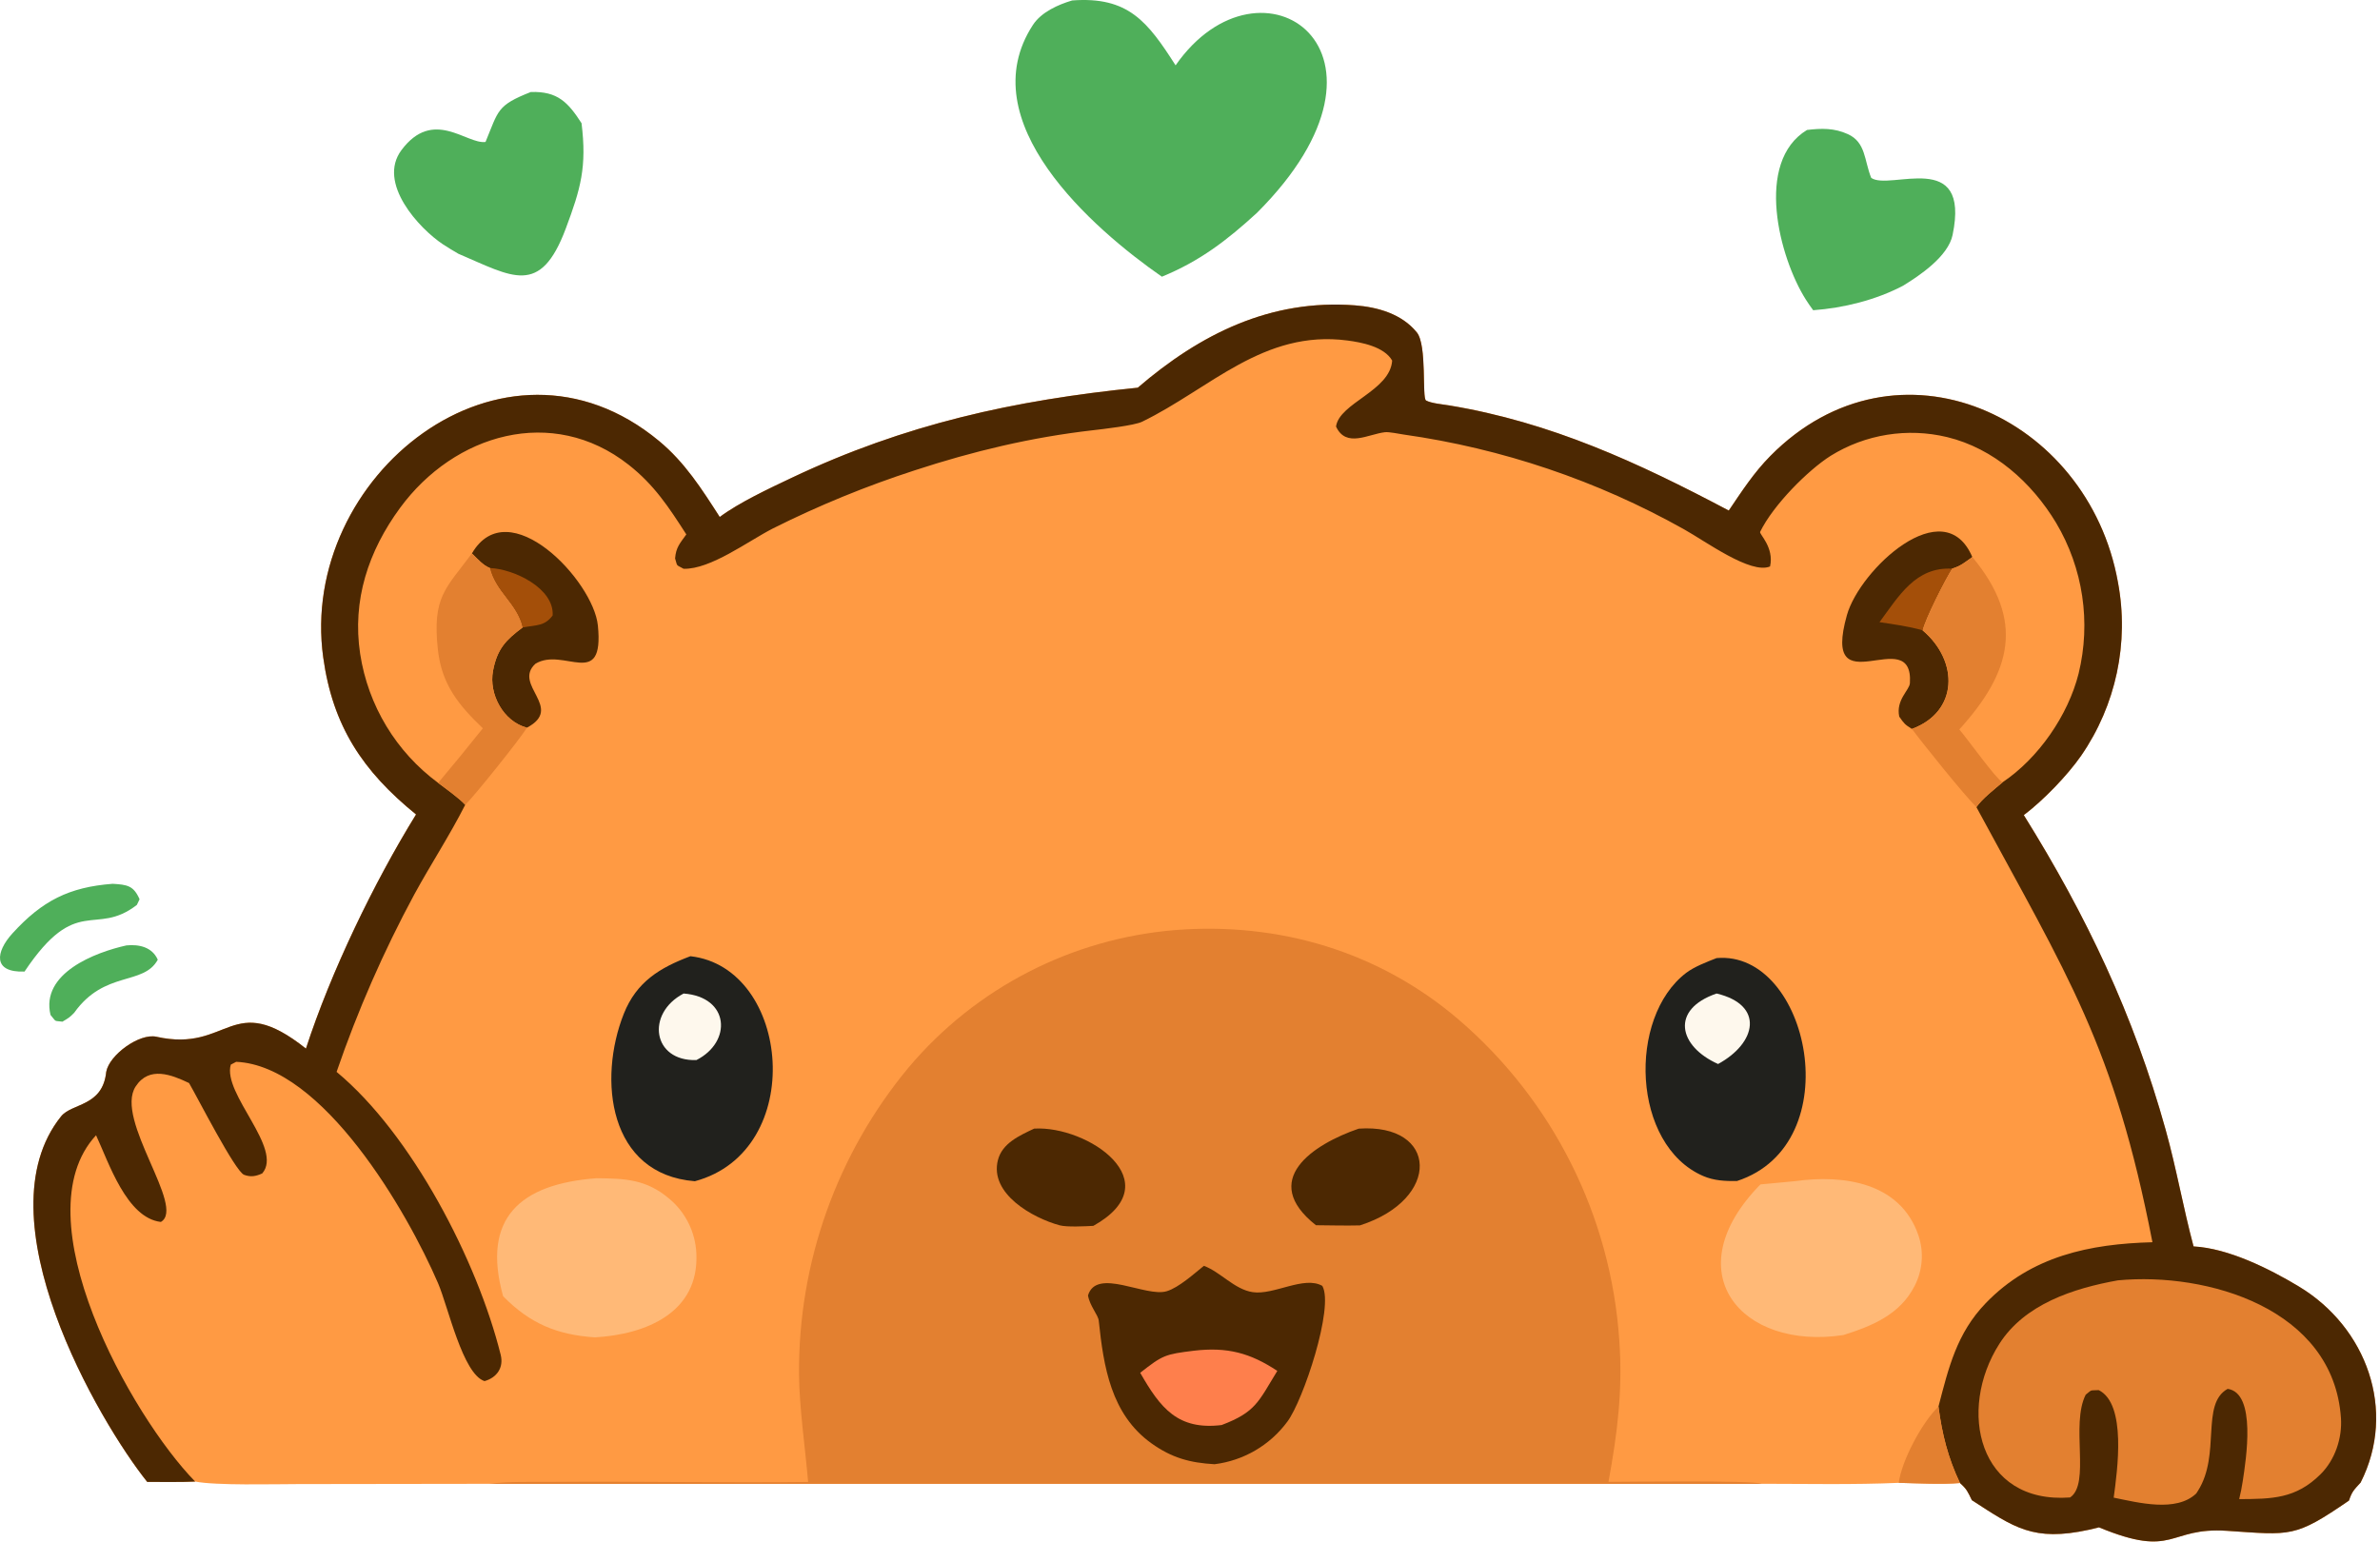
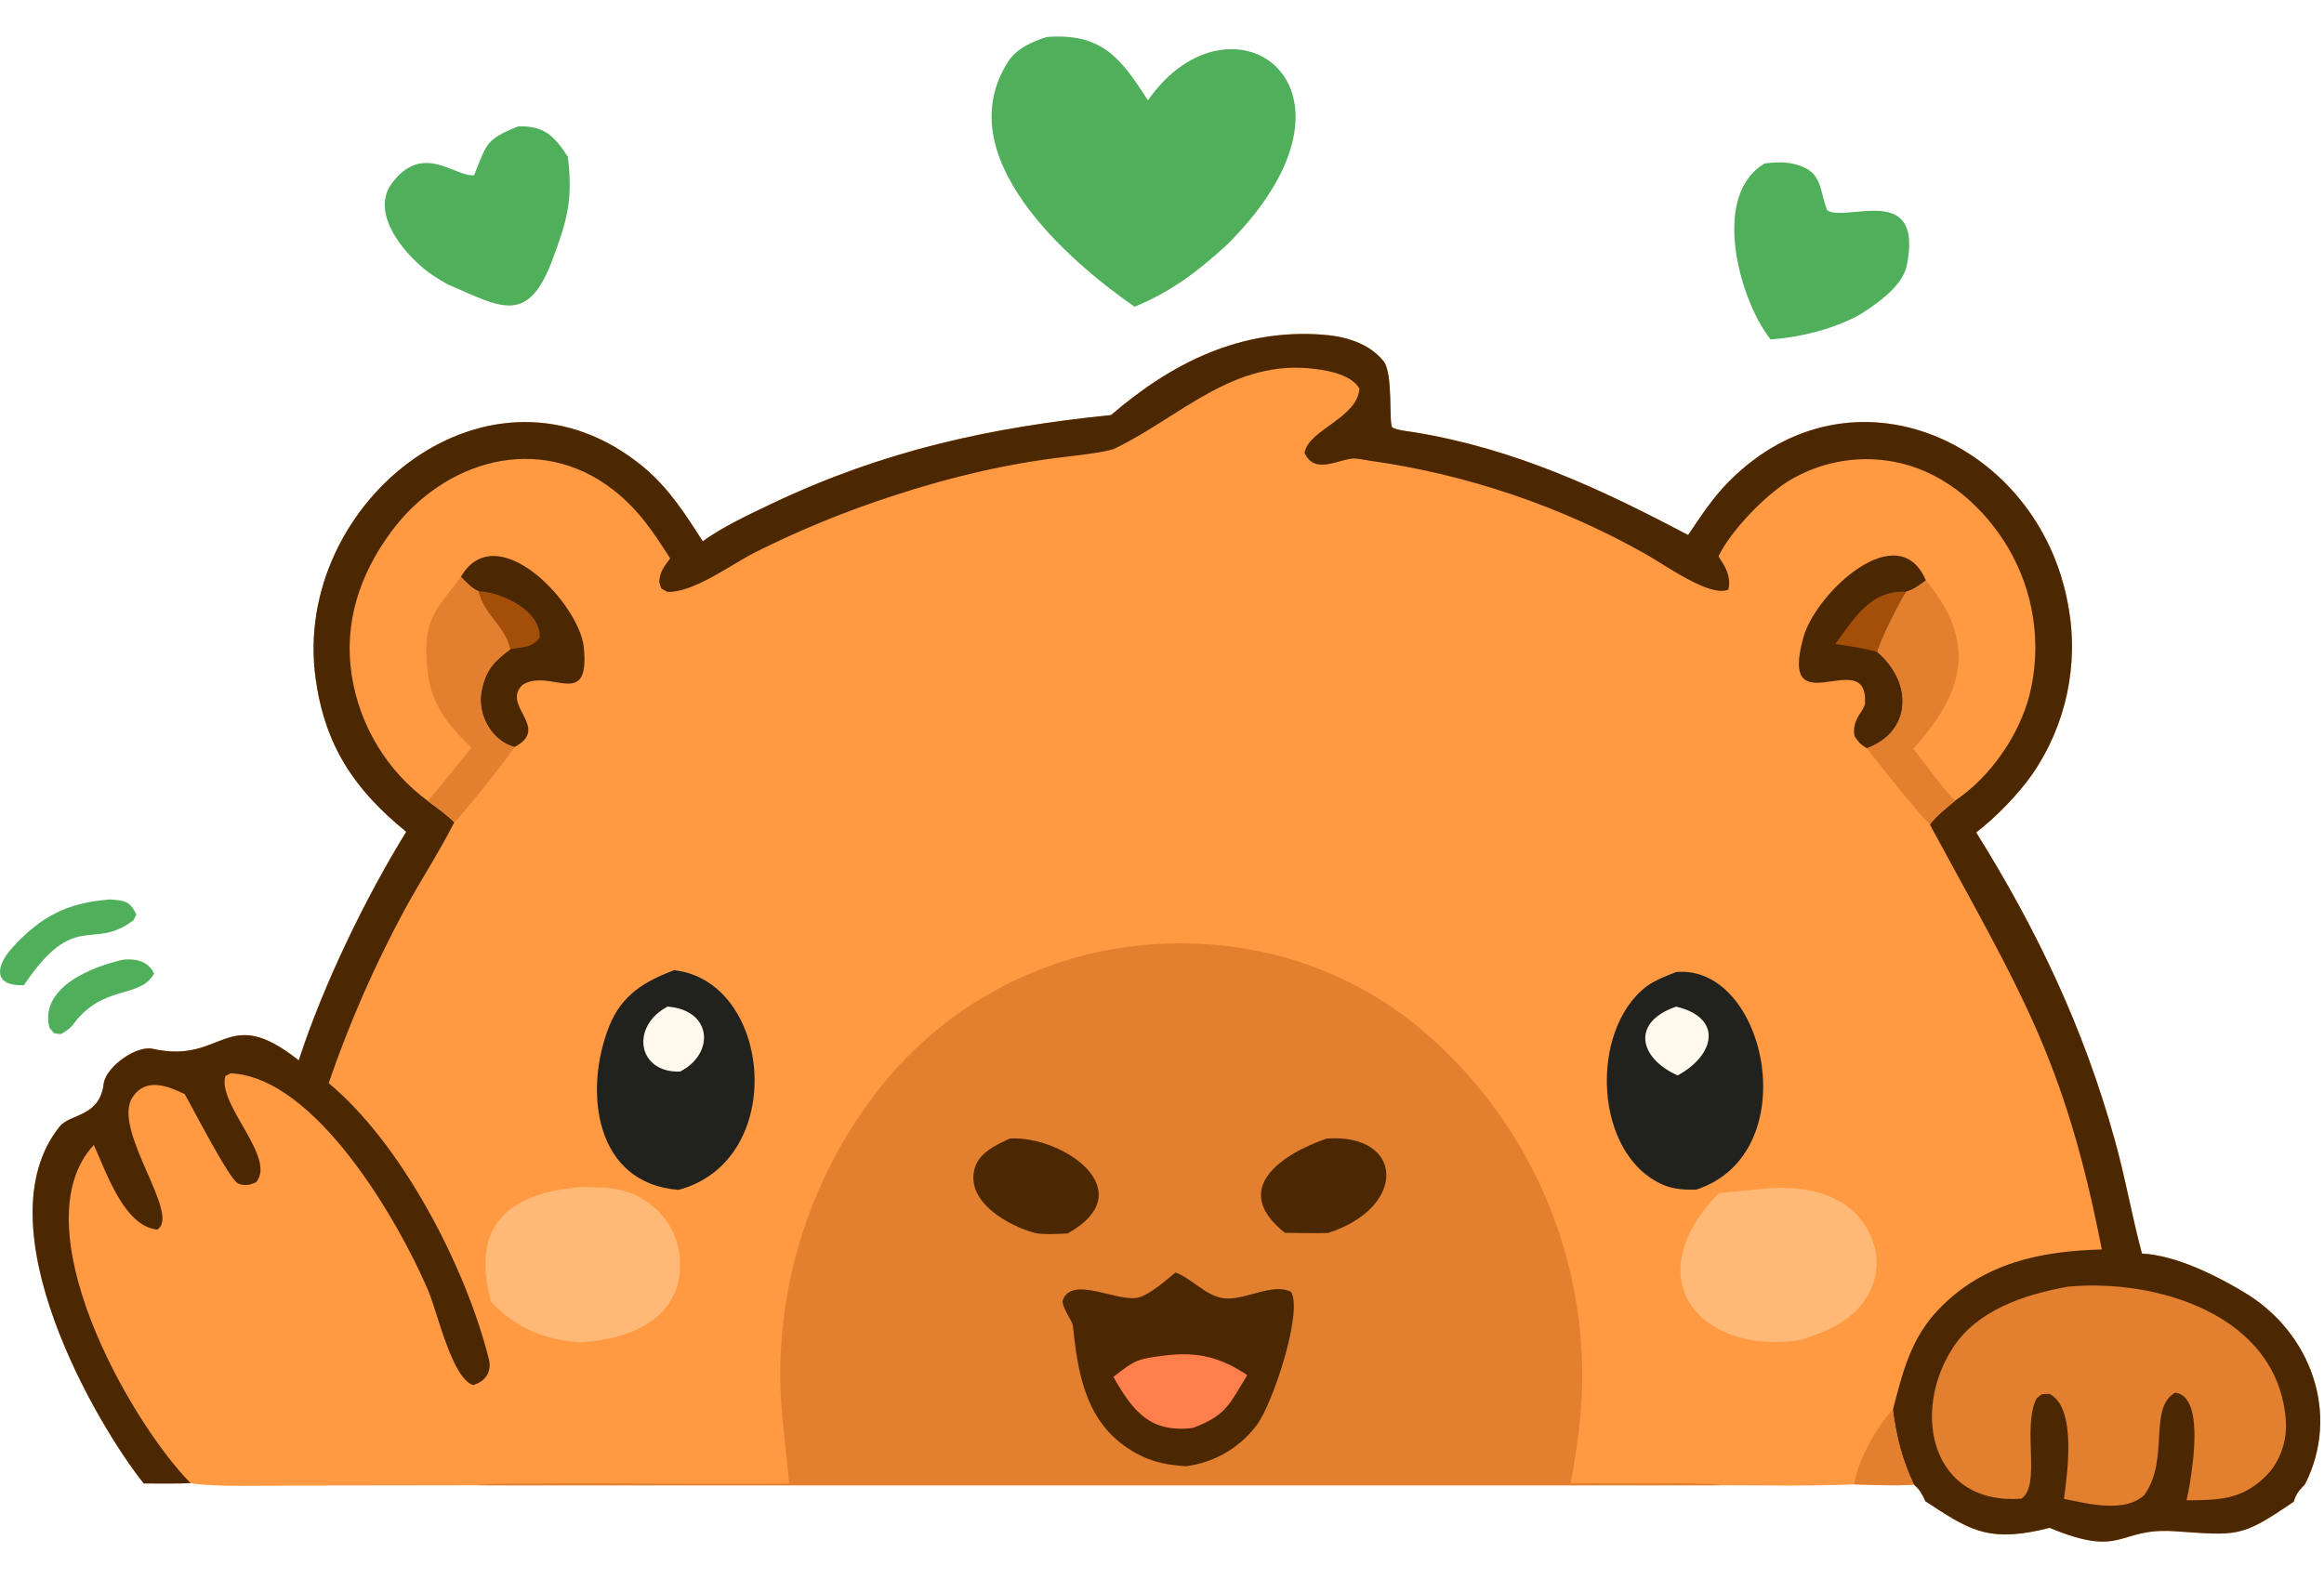
- <svg xmlns="http://www.w3.org/2000/svg" width="247" height="160" viewBox="0 0 247 160" fill="none">
+ <svg xmlns="http://www.w3.org/2000/svg" width="53" height="36" viewBox="0 0 247 160" fill="none">
  <path d="M118.079 40.241C124.552 34.676 131.849 31.026 140.62 31.694C142.984 31.874 145.497 32.586 147.048 34.512C148.117 35.841 147.558 41.326 147.996 41.568C148.535 41.867 149.743 41.973 150.381 42.078C160.95 43.823 170.01 48.014 179.415 52.994C180.771 50.992 182.012 49.066 183.722 47.336C196.862 34.038 216.71 43.145 219.804 60.439C220.984 66.716 219.602 73.205 215.971 78.458C214.553 80.493 212.053 83.084 210.033 84.605C216.539 95.04 221.441 105.364 224.753 117.265C225.891 121.357 226.575 125.354 227.651 129.376C231.277 129.567 235.553 131.712 238.585 133.538C245.585 137.753 248.78 146.397 244.989 153.887C244.305 154.637 244.095 154.803 243.781 155.756C238.128 159.637 237.798 159.34 231.123 158.896C224.949 158.486 225.773 161.824 217.834 158.535C217.489 158.626 217.142 158.71 216.792 158.786C211.008 160.044 209.046 158.564 204.644 155.717C204.209 154.829 204.134 154.588 203.408 153.934C201.533 154.096 198.983 153.961 197.055 153.915C192.538 154.119 187.398 154.018 182.831 154.013L50.75 154.016L30.938 154.044C28.383 154.046 22.429 154.208 20.254 153.782C18.718 153.855 16.843 153.812 15.279 153.818C10.267 147.561 -2.099 126.38 6.338 115.878C7.466 114.474 10.654 114.886 11.026 111.251C11.352 109.48 14.478 107.221 16.232 107.612C23.826 109.309 23.985 102.669 31.751 108.841C34.331 100.898 38.793 91.639 43.177 84.538C37.64 80.044 34.533 75.365 33.546 68.251C30.94 49.472 52.211 32.357 68.392 45.769C71.078 47.995 72.817 50.74 74.696 53.662C76.701 52.164 79.848 50.693 82.128 49.612C93.929 44.018 105.217 41.542 118.079 40.241Z" fill="#FF9A43" />
  <path d="M83.868 153.824C83.57 150.338 82.948 146.058 82.924 142.65C82.838 131.014 86.873 119.723 94.316 110.778C101.257 102.554 111.186 97.432 121.911 96.543C132.725 95.677 143.12 98.76 151.394 105.841C161.174 114.24 167.174 126.214 168.049 139.078C168.427 144.24 167.861 148.756 166.93 153.813C168.637 153.808 182.04 153.635 182.831 154.015L50.75 154.018C52.849 153.749 55.022 153.837 57.14 153.818C66.039 153.738 74.971 153.935 83.868 153.824Z" fill="#E38030" />
  <path d="M124.94 131.391C126.647 132.01 128.11 133.843 130.016 134.124C132.209 134.447 135.34 132.387 137.233 133.472C138.48 135.66 135.244 145.39 133.597 147.572C131.791 150.015 129.06 151.609 126.045 151.983C123.503 151.837 121.613 151.326 119.502 149.816C115.29 146.805 114.533 141.847 114.029 137.077C113.967 136.492 113.096 135.547 112.914 134.464C113.803 131.52 118.911 134.695 121.092 134.024C122.345 133.638 123.916 132.216 124.94 131.391Z" fill="#4C2802" />
  <path d="M123.894 140.202C127.369 139.794 129.745 140.432 132.561 142.295C130.595 145.506 130.328 146.572 126.781 147.916C122.234 148.466 120.427 146.157 118.332 142.492C120.69 140.645 120.91 140.573 123.894 140.202Z" fill="#FE7F4C" />
  <path d="M141.011 117.151C149.254 116.578 149.612 124.485 141.131 127.193C139.657 127.231 138.054 127.187 136.569 127.175C130.661 122.503 136.238 118.79 141.011 117.151Z" fill="#4C2802" />
  <path d="M107.326 117.148C112.874 116.813 121.586 122.703 113.47 127.241C112.685 127.283 110.725 127.39 109.967 127.183C107.209 126.432 102.663 123.923 103.566 120.409C104.016 118.658 105.796 117.876 107.326 117.148Z" fill="#4C2802" />
  <path d="M118.079 40.241C124.552 34.676 131.849 31.026 140.62 31.694C142.984 31.874 145.497 32.586 147.048 34.512C148.117 35.841 147.558 41.326 147.996 41.568C148.535 41.867 149.743 41.973 150.381 42.078C160.95 43.823 170.01 48.014 179.415 52.994C180.771 50.992 182.012 49.066 183.722 47.336C196.862 34.038 216.71 43.145 219.804 60.439C220.984 66.716 219.602 73.205 215.971 78.458C214.553 80.493 212.053 83.084 210.033 84.605C216.539 95.04 221.441 105.364 224.753 117.265C225.891 121.357 226.575 125.354 227.651 129.376C231.277 129.567 235.553 131.712 238.585 133.538C245.585 137.753 248.78 146.397 244.989 153.887C244.305 154.637 244.095 154.803 243.781 155.756C238.128 159.637 237.798 159.34 231.123 158.896C224.949 158.486 225.773 161.824 217.834 158.535C217.489 158.626 217.142 158.71 216.792 158.786C211.008 160.044 209.046 158.564 204.644 155.717C204.209 154.829 204.134 154.588 203.408 153.934C202.164 151.32 201.547 148.845 201.177 146.001C202.228 141.966 203.072 138.391 206.081 135.268C210.812 130.358 216.904 129.112 223.383 128.941C219.42 108.53 214.572 101.287 205.112 83.773C205.703 82.913 206.992 81.912 207.827 81.201C211.551 78.707 214.631 74.25 215.721 69.915C217.021 64.594 216.184 58.976 213.384 54.268C210.859 50.072 206.916 46.541 202.074 45.369C197.949 44.377 193.6 45.075 189.996 47.307C187.648 48.792 184.044 52.397 182.668 55.206C182.559 55.43 184.145 56.819 183.699 58.796C181.704 59.647 177.013 56.187 174.768 54.939C165.764 49.886 155.9 46.552 145.677 45.104C145.19 45.032 144.162 44.816 143.736 44.863C142.012 45.053 139.695 46.533 138.654 44.27C139.006 41.809 144.272 40.581 144.481 37.426C143.652 35.972 141.284 35.533 139.829 35.342C131.117 34.202 125.551 40.368 118.523 43.777C117.718 44.168 114.458 44.54 113.385 44.663C107.053 45.387 100.986 46.835 94.928 48.821C89.88 50.457 84.963 52.472 80.218 54.849C77.609 56.185 73.759 59.1 70.949 59.04C70.106 58.566 70.339 58.857 70.061 57.963C70.151 56.816 70.57 56.39 71.227 55.471C69.4 52.632 67.905 50.334 65.231 48.234C57.32 42.024 47.148 45.045 41.519 52.718C38.232 57.2 36.532 62.313 37.379 67.874C38.2 73.231 41.109 78.045 45.471 81.263C46.275 81.871 47.639 82.836 48.282 83.536C46.655 86.742 44.702 89.713 42.981 92.869C39.8 98.769 37.108 104.919 34.932 111.259C42.742 117.738 49.547 130.892 51.964 140.633C52.293 141.961 51.557 143 50.287 143.356C48.023 142.634 46.51 135.632 45.466 133.205C42.275 125.782 33.506 110.613 24.511 110.214L23.952 110.507C23.068 113.528 29.441 119.217 27.215 121.799C26.56 122.096 26.032 122.2 25.335 121.944C24.417 121.608 20.496 113.912 19.621 112.418C17.807 111.556 15.48 110.617 14.077 112.774C11.843 116.21 19.341 125.321 16.694 126.834C13.124 126.419 11.274 120.625 9.969 117.836C2.086 126.347 13.602 146.981 20.254 153.782C18.718 153.855 16.843 153.812 15.279 153.818C10.267 147.561 -2.099 126.38 6.338 115.878C7.466 114.474 10.654 114.886 11.026 111.251C11.352 109.48 14.478 107.221 16.232 107.612C23.826 109.309 23.985 102.669 31.751 108.841C34.331 100.898 38.793 91.639 43.177 84.538C37.64 80.044 34.533 75.365 33.546 68.251C30.94 49.472 52.211 32.357 68.392 45.769C71.078 47.995 72.817 50.74 74.696 53.662C76.701 52.164 79.848 50.693 82.128 49.612C93.929 44.018 105.217 41.542 118.079 40.241Z" fill="#4C2802" />
  <path d="M219.797 132.897C229.047 132.019 242.16 135.802 242.947 147.178C243.09 149.253 242.35 151.509 240.837 153.016C238.256 155.582 235.795 155.585 232.385 155.606C232.536 154.997 232.66 154.382 232.752 153.762C233.1 151.494 234.198 144.579 231.188 144.161C228.355 145.736 230.513 150.964 228.1 154.754L227.932 155.018C225.85 157.012 221.862 155.958 219.363 155.452C219.741 152.635 220.722 145.732 217.81 144.291C216.838 144.348 217.177 144.197 216.457 144.767C214.873 147.892 216.972 154 214.837 155.433C205.304 156.14 203.112 146.351 207.498 139.484C210.129 135.362 215.184 133.724 219.797 132.897Z" fill="#E38030" />
  <path d="M198.415 75.659C197.678 75.198 197.608 75.099 197.107 74.383C196.739 72.643 198.169 71.642 198.213 70.909C198.609 64.51 188.941 73.568 191.676 63.846C193.007 59.115 201.758 50.929 204.69 57.819C203.919 58.366 203.493 58.749 202.582 59.025C201.876 60.114 199.769 64.269 199.525 65.423C203.322 68.625 203.238 73.891 198.415 75.659Z" fill="#4C2802" />
  <path d="M195.059 64.579C197.062 61.865 198.811 58.822 202.583 59.028C201.877 60.116 199.769 64.271 199.525 65.425C198.023 64.997 196.597 64.813 195.059 64.579Z" fill="#A44F09" />
  <path d="M48.977 57.444C52.76 50.951 61.587 60.273 62.05 64.936C62.721 71.696 58.492 67.105 55.562 68.899C53.178 71.111 58.597 73.462 54.682 75.532C52.242 74.896 50.709 72.05 51.165 69.633C51.595 67.359 52.489 66.435 54.236 65.13C53.645 62.602 51.468 61.492 50.843 58.96C50.136 58.691 49.541 57.994 48.977 57.444Z" fill="#4C2802" />
  <path d="M50.84 58.961C53.327 59.054 57.53 61.056 57.355 63.886C56.515 64.989 55.781 64.854 54.233 65.131C53.642 62.602 51.465 61.493 50.84 58.961Z" fill="#A44F09" />
  <path d="M204.696 57.82C210.197 64.45 208.734 69.771 203.34 75.715C204.206 76.718 207.179 80.893 207.832 81.203C206.997 81.914 205.708 82.914 205.117 83.775C203.912 82.604 199.576 77.22 198.422 75.661C203.245 73.893 203.329 68.627 199.532 65.425C199.775 64.27 201.883 60.115 202.589 59.027C203.5 58.751 203.926 58.368 204.696 57.82Z" fill="#E38030" />
  <path d="M48.975 57.443C49.54 57.993 50.135 58.69 50.842 58.959C51.466 61.491 53.644 62.601 54.234 65.129C52.488 66.434 51.593 67.359 51.164 69.633C50.708 72.049 52.241 74.895 54.681 75.531C54.09 76.572 49.112 82.766 48.284 83.537C47.64 82.837 46.277 81.872 45.472 81.264C47.043 79.394 48.589 77.505 50.111 75.596C47.622 73.211 45.846 71.071 45.448 67.46C44.835 61.913 46.289 61.082 48.975 57.443Z" fill="#E38030" />
  <path d="M197.055 153.916C197.349 151.628 199.487 147.607 201.177 146.002C201.547 148.846 202.163 151.321 203.407 153.936C201.533 154.097 198.983 153.962 197.055 153.916Z" fill="#E38030" />
  <path d="M71.653 99.252C82.086 100.438 83.804 119.471 72.115 122.608C63.149 121.902 62.035 112.037 64.74 105.226C66.062 101.896 68.494 100.442 71.653 99.252Z" fill="#21211D" />
  <path d="M70.948 103.125C75.725 103.483 75.994 108.149 72.273 110.033C67.711 110.176 67.003 105.194 70.948 103.125Z" fill="#FEF8ED" />
  <path d="M178.148 99.448C187.748 98.595 192.033 118.743 180.269 122.586C179.047 122.603 177.89 122.556 176.76 122.067C169.357 118.869 168.889 105.625 174.998 100.979C175.844 100.336 177.158 99.839 178.148 99.448Z" fill="#21211D" />
  <path d="M178.151 103.125C183.128 104.306 182.318 108.259 178.305 110.441C174.177 108.595 173.334 104.772 178.151 103.125Z" fill="#FEF8ED" />
  <path d="M186.316 122.599C191.335 121.898 197.242 122.728 199.106 128.257C199.677 129.972 199.537 131.844 198.713 133.453C197.2 136.451 194.297 137.63 191.301 138.577C180.669 140.183 173.79 132.027 182.698 122.94L186.316 122.599Z" fill="#FFB977" />
  <path d="M61.916 122.297C64.885 122.329 67.084 122.389 69.516 124.473C71.16 125.874 72.154 127.89 72.267 130.047C72.598 136.26 67.007 138.515 61.75 138.814C57.843 138.56 55.002 137.392 52.214 134.544C49.963 126.47 53.94 122.891 61.916 122.297Z" fill="#FFB977" />
  <path d="M111.268 0.047C117.104 -0.392 119.114 2.265 122.004 6.782C130.832 -5.879 147.213 5.341 130.449 22.093C127.323 24.954 124.547 27.09 120.584 28.721C113.397 23.73 100.67 12.604 107.196 2.591C108.064 1.26 109.793 0.488 111.268 0.047Z" fill="#4FAF5A" />
  <path d="M55.089 9.55C57.878 9.458 58.955 10.629 60.353 12.785C60.913 17.319 60.273 19.574 58.712 23.737C56.064 30.797 53.2 28.74 47.566 26.337C47.028 26.028 46.5 25.704 45.98 25.366C43.521 23.74 39.112 19 41.664 15.581C44.961 11.163 48.422 14.997 50.388 14.735C51.75 11.449 51.546 10.948 55.089 9.55Z" fill="#4FAF5A" />
  <path d="M187.533 13.49C189.043 13.307 190.369 13.28 191.784 13.927C193.648 14.78 193.465 16.652 194.197 18.463C196.125 19.833 204.526 15.34 202.643 24.389C202.181 26.613 199.241 28.595 197.481 29.669C194.656 31.145 191.336 31.969 188.175 32.201C187.906 31.841 187.651 31.471 187.41 31.092C184.658 26.749 182.06 16.809 187.533 13.49Z" fill="#4FAF5A" />
  <path d="M11.692 91.736C13.182 91.829 13.862 91.906 14.485 93.342L14.201 93.931C9.847 97.288 7.972 92.735 2.546 100.846C-0.79 100.971 -0.446 98.79 1.289 96.886C4.376 93.496 7.168 92.081 11.692 91.736Z" fill="#4FAF5A" />
  <path d="M13.127 98.13C14.454 98.002 15.798 98.311 16.374 99.616C14.884 102.341 10.853 100.694 7.705 105.117C7.216 105.628 7.095 105.678 6.479 106.047C5.544 105.928 5.891 106.112 5.242 105.347C4.202 100.999 9.904 98.843 13.127 98.13Z" fill="#4FAF5A" />
</svg>
